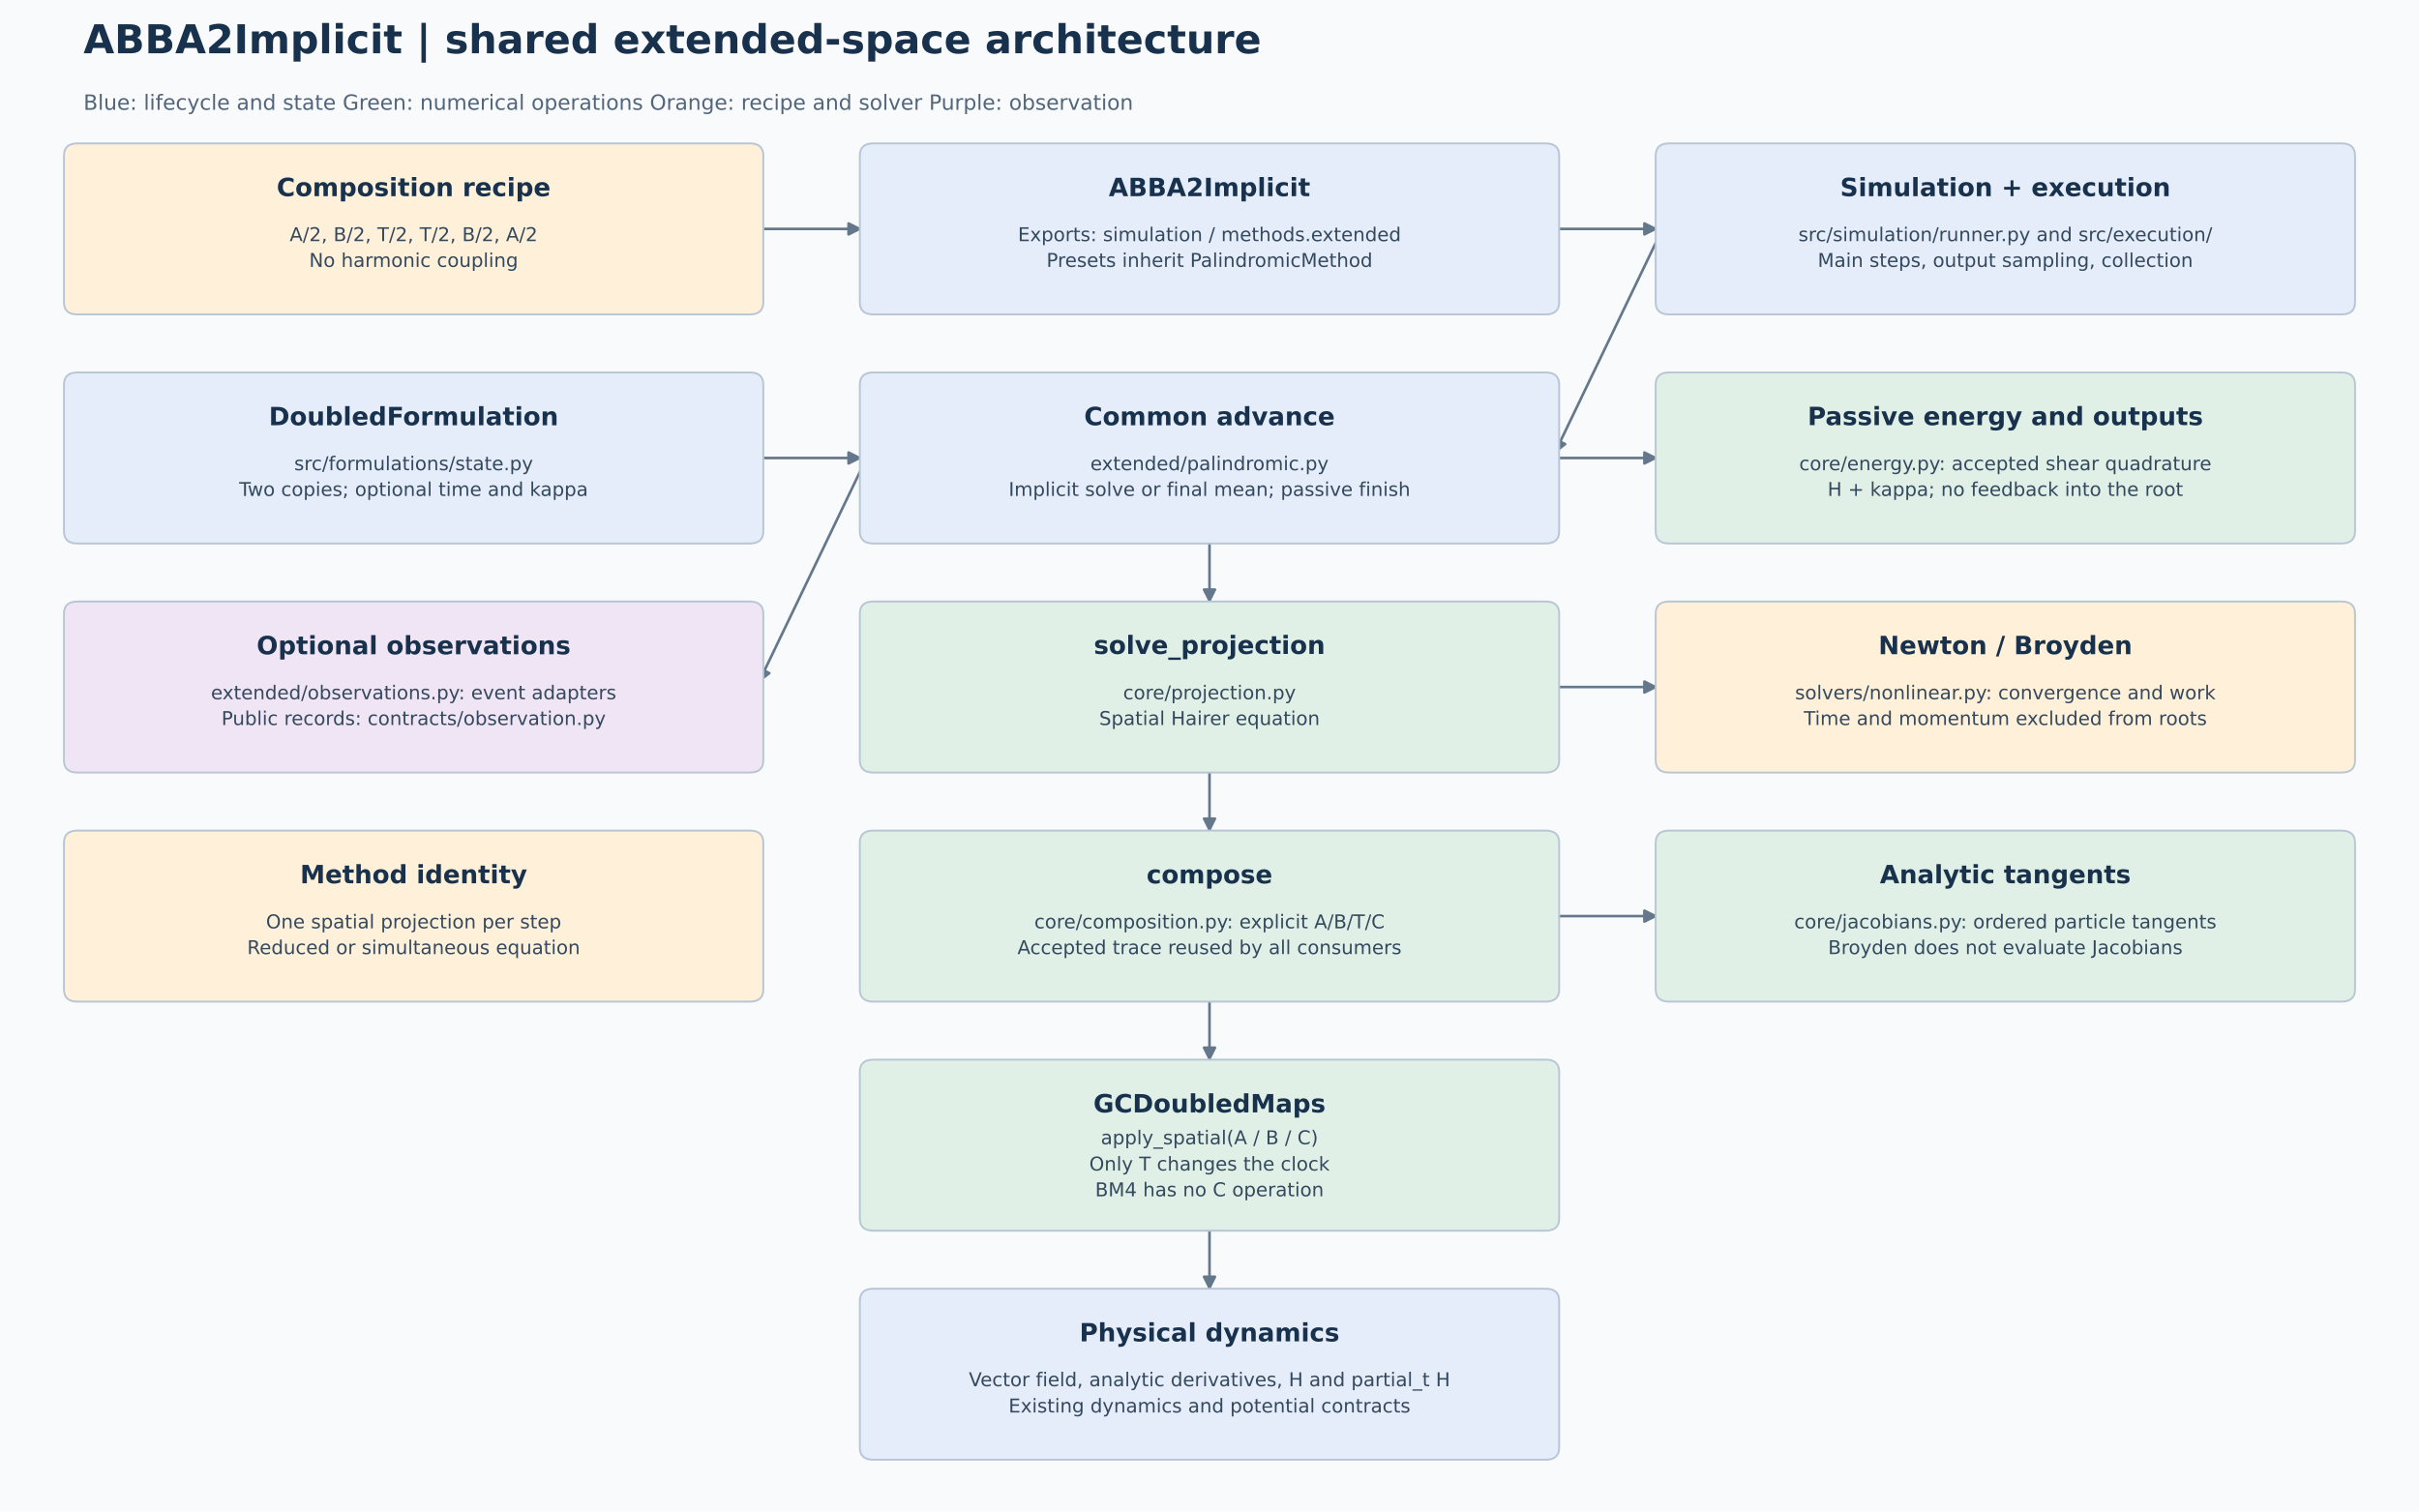
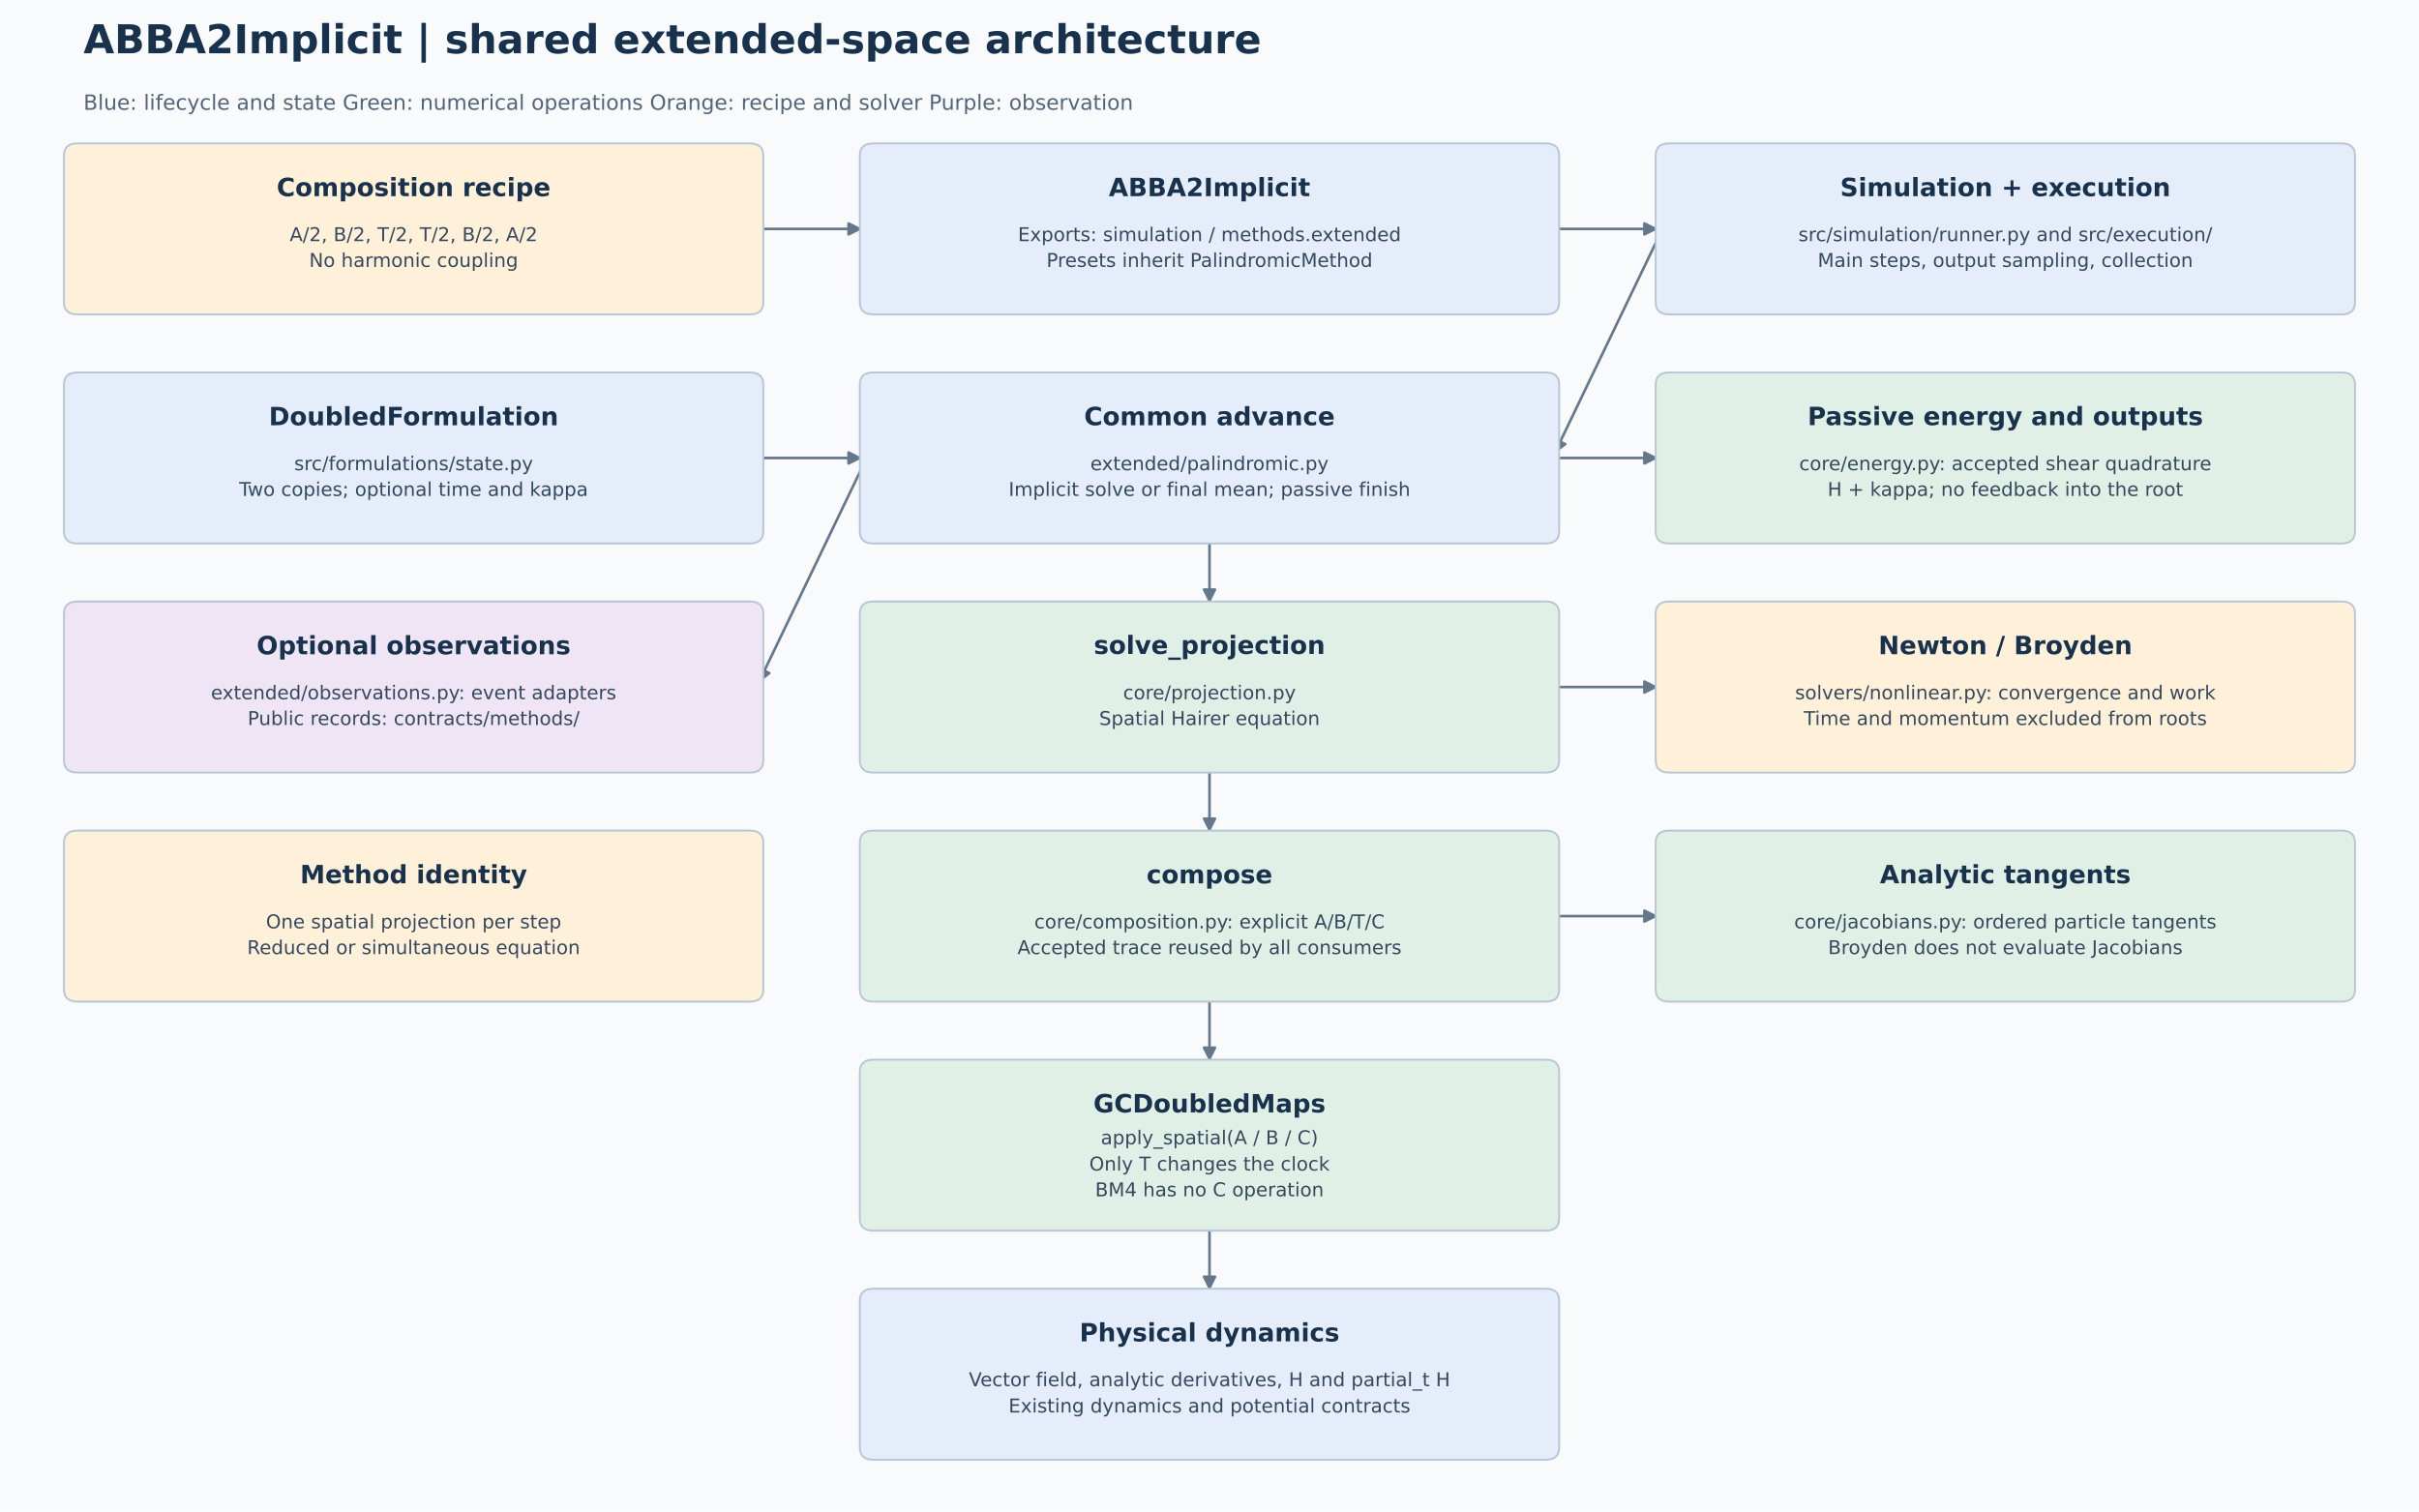
<svg xmlns="http://www.w3.org/2000/svg" width="1152pt" height="720pt" viewBox="0 0 1152 720" version="1.1">
  <defs>
    <style type="text/css">*{stroke-linejoin: round; stroke-linecap: butt}</style>
  </defs>
  <g id="figure_1">
    <g id="patch_1">
      <path d="M 0 720 L 1152 720 L 1152 0 L 0 0 z " style="fill: #f8fafc" />
    </g>
    <g id="axes_1">
      <g id="patch_2">
        <path d="M 362.288 109.039 Q 386.497 109.039 409.309 109.039 " clip-path="url(#pb098db616b)" style="fill: none; stroke: #64778b; stroke-width: 1.25; stroke-linecap: round" />
        <path d="M 404.109 106.439 L 409.309 109.039 L 404.109 111.639 z " clip-path="url(#pb098db616b)" style="fill: #64778b; stroke: #64778b; stroke-width: 1.25; stroke-linecap: round" />
      </g>
      <g id="patch_3">
        <path d="M 741.296 109.039 Q 765.505 109.039 788.317 109.039 " clip-path="url(#pb098db616b)" style="fill: none; stroke: #64778b; stroke-width: 1.25; stroke-linecap: round" />
        <path d="M 783.117 106.439 L 788.317 109.039 L 783.117 111.639 z " clip-path="url(#pb098db616b)" style="fill: #64778b; stroke: #64778b; stroke-width: 1.25; stroke-linecap: round" />
      </g>
      <g id="patch_4">
        <path d="M 790.847 110.841 Q 765.505 163.594 740.768 215.088 " clip-path="url(#pb098db616b)" style="fill: none; stroke: #64778b; stroke-width: 1.25; stroke-linecap: round" />
        <path d="M 745.363 211.527 L 740.768 215.088 L 740.676 209.275 z " clip-path="url(#pb098db616b)" style="fill: #64778b; stroke: #64778b; stroke-width: 1.25; stroke-linecap: round" />
      </g>
      <g id="patch_5">
        <path d="M 362.288 218.153 Q 386.497 218.153 409.309 218.153 " clip-path="url(#pb098db616b)" style="fill: none; stroke: #64778b; stroke-width: 1.25; stroke-linecap: round" />
        <path d="M 404.109 215.553 L 409.309 218.153 L 404.109 220.753 z " clip-path="url(#pb098db616b)" style="fill: #64778b; stroke: #64778b; stroke-width: 1.25; stroke-linecap: round" />
      </g>
      <g id="patch_6">
        <path d="M 576 257.976 Q 576 272.707 576 286.041 " clip-path="url(#pb098db616b)" style="fill: none; stroke: #64778b; stroke-width: 1.25; stroke-linecap: round" />
        <path d="M 578.6 280.841 L 576 286.041 L 573.4 280.841 z " clip-path="url(#pb098db616b)" style="fill: #64778b; stroke: #64778b; stroke-width: 1.25; stroke-linecap: round" />
      </g>
      <g id="patch_7">
        <path d="M 741.296 218.153 Q 765.505 218.153 788.317 218.153 " clip-path="url(#pb098db616b)" style="fill: none; stroke: #64778b; stroke-width: 1.25; stroke-linecap: round" />
        <path d="M 783.117 215.553 L 788.317 218.153 L 783.117 220.753 z " clip-path="url(#pb098db616b)" style="fill: #64778b; stroke: #64778b; stroke-width: 1.25; stroke-linecap: round" />
      </g>
      <g id="patch_8">
        <path d="M 411.839 219.954 Q 386.497 272.708 361.76 324.202 " clip-path="url(#pb098db616b)" style="fill: none; stroke: #64778b; stroke-width: 1.25; stroke-linecap: round" />
        <path d="M 366.355 320.64 L 361.76 324.202 L 361.668 318.389 z " clip-path="url(#pb098db616b)" style="fill: #64778b; stroke: #64778b; stroke-width: 1.25; stroke-linecap: round" />
      </g>
      <g id="patch_9">
        <path d="M 576 367.089 Q 576 381.821 576 395.155 " clip-path="url(#pb098db616b)" style="fill: none; stroke: #64778b; stroke-width: 1.25; stroke-linecap: round" />
        <path d="M 578.6 389.955 L 576 395.155 L 573.4 389.955 z " clip-path="url(#pb098db616b)" style="fill: #64778b; stroke: #64778b; stroke-width: 1.25; stroke-linecap: round" />
      </g>
      <g id="patch_10">
        <path d="M 741.296 327.266 Q 765.505 327.266 788.317 327.266 " clip-path="url(#pb098db616b)" style="fill: none; stroke: #64778b; stroke-width: 1.25; stroke-linecap: round" />
        <path d="M 783.117 324.666 L 788.317 327.266 L 783.117 329.866 z " clip-path="url(#pb098db616b)" style="fill: #64778b; stroke: #64778b; stroke-width: 1.25; stroke-linecap: round" />
      </g>
      <g id="patch_11">
        <path d="M 741.296 436.379 Q 765.505 436.379 788.317 436.379 " clip-path="url(#pb098db616b)" style="fill: none; stroke: #64778b; stroke-width: 1.25; stroke-linecap: round" />
        <path d="M 783.117 433.779 L 788.317 436.379 L 783.117 438.979 z " clip-path="url(#pb098db616b)" style="fill: #64778b; stroke: #64778b; stroke-width: 1.25; stroke-linecap: round" />
      </g>
      <g id="patch_12">
        <path d="M 576 476.203 Q 576 490.934 576 504.268 " clip-path="url(#pb098db616b)" style="fill: none; stroke: #64778b; stroke-width: 1.25; stroke-linecap: round" />
        <path d="M 578.6 499.068 L 576 504.268 L 573.4 499.068 z " clip-path="url(#pb098db616b)" style="fill: #64778b; stroke: #64778b; stroke-width: 1.25; stroke-linecap: round" />
      </g>
      <g id="patch_13">
        <path d="M 576 585.316 Q 576 600.048 576 613.382 " clip-path="url(#pb098db616b)" style="fill: none; stroke: #64778b; stroke-width: 1.25; stroke-linecap: round" />
        <path d="M 578.6 608.182 L 576 613.382 L 573.4 608.182 z " clip-path="url(#pb098db616b)" style="fill: #64778b; stroke: #64778b; stroke-width: 1.25; stroke-linecap: round" />
      </g>
      <g id="patch_14">
        <path d="M 36.922 149.775 L 357.062 149.775 Q 363.514 149.775 363.514 143.955 L 363.514 74.123 Q 363.514 68.304 357.062 68.304 L 36.922 68.304 Q 30.47 68.304 30.47 74.123 L 30.47 143.955 Q 30.47 149.775 36.922 149.775 z " clip-path="url(#pb098db616b)" style="fill: #fff0d9; stroke: #b8c6d4; stroke-width: 0.9; stroke-linejoin: miter" />
      </g>
      <g id="patch_15">
        <path d="M 415.93 149.775 L 736.07 149.775 Q 742.522 149.775 742.522 143.955 L 742.522 74.123 Q 742.522 68.304 736.07 68.304 L 415.93 68.304 Q 409.478 68.304 409.478 74.123 L 409.478 143.955 Q 409.478 149.775 415.93 149.775 z " clip-path="url(#pb098db616b)" style="fill: #e5ecfa; stroke: #b8c6d4; stroke-width: 0.9; stroke-linejoin: miter" />
      </g>
      <g id="patch_16">
        <path d="M 794.938 149.775 L 1115.078 149.775 Q 1121.53 149.775 1121.53 143.955 L 1121.53 74.123 Q 1121.53 68.304 1115.078 68.304 L 794.938 68.304 Q 788.486 68.304 788.486 74.123 L 788.486 143.955 Q 788.486 149.775 794.938 149.775 z " clip-path="url(#pb098db616b)" style="fill: #e5ecfa; stroke: #b8c6d4; stroke-width: 0.9; stroke-linejoin: miter" />
      </g>
      <g id="patch_17">
        <path d="M 36.922 258.888 L 357.062 258.888 Q 363.514 258.888 363.514 253.069 L 363.514 183.236 Q 363.514 177.417 357.062 177.417 L 36.922 177.417 Q 30.47 177.417 30.47 183.236 L 30.47 253.069 Q 30.47 258.888 36.922 258.888 z " clip-path="url(#pb098db616b)" style="fill: #e5ecfa; stroke: #b8c6d4; stroke-width: 0.9; stroke-linejoin: miter" />
      </g>
      <g id="patch_18">
        <path d="M 415.93 258.888 L 736.07 258.888 Q 742.522 258.888 742.522 253.069 L 742.522 183.236 Q 742.522 177.417 736.07 177.417 L 415.93 177.417 Q 409.478 177.417 409.478 183.236 L 409.478 253.069 Q 409.478 258.888 415.93 258.888 z " clip-path="url(#pb098db616b)" style="fill: #e5ecfa; stroke: #b8c6d4; stroke-width: 0.9; stroke-linejoin: miter" />
      </g>
      <g id="patch_19">
        <path d="M 794.938 258.888 L 1115.078 258.888 Q 1121.53 258.888 1121.53 253.069 L 1121.53 183.236 Q 1121.53 177.417 1115.078 177.417 L 794.938 177.417 Q 788.486 177.417 788.486 183.236 L 788.486 253.069 Q 788.486 258.888 794.938 258.888 z " clip-path="url(#pb098db616b)" style="fill: #e1f0e6; stroke: #b8c6d4; stroke-width: 0.9; stroke-linejoin: miter" />
      </g>
      <g id="patch_20">
        <path d="M 36.922 368.002 L 357.062 368.002 Q 363.514 368.002 363.514 362.182 L 363.514 292.35 Q 363.514 286.53 357.062 286.53 L 36.922 286.53 Q 30.47 286.53 30.47 292.35 L 30.47 362.182 Q 30.47 368.002 36.922 368.002 z " clip-path="url(#pb098db616b)" style="fill: #f0e5f5; stroke: #b8c6d4; stroke-width: 0.9; stroke-linejoin: miter" />
      </g>
      <g id="patch_21">
        <path d="M 415.93 368.002 L 736.07 368.002 Q 742.522 368.002 742.522 362.182 L 742.522 292.35 Q 742.522 286.53 736.07 286.53 L 415.93 286.53 Q 409.478 286.53 409.478 292.35 L 409.478 362.182 Q 409.478 368.002 415.93 368.002 z " clip-path="url(#pb098db616b)" style="fill: #e1f0e6; stroke: #b8c6d4; stroke-width: 0.9; stroke-linejoin: miter" />
      </g>
      <g id="patch_22">
        <path d="M 794.938 368.002 L 1115.078 368.002 Q 1121.53 368.002 1121.53 362.182 L 1121.53 292.35 Q 1121.53 286.53 1115.078 286.53 L 794.938 286.53 Q 788.486 286.53 788.486 292.35 L 788.486 362.182 Q 788.486 368.002 794.938 368.002 z " clip-path="url(#pb098db616b)" style="fill: #fff0d9; stroke: #b8c6d4; stroke-width: 0.9; stroke-linejoin: miter" />
      </g>
      <g id="patch_23">
        <path d="M 36.922 477.115 L 357.062 477.115 Q 363.514 477.115 363.514 471.296 L 363.514 401.463 Q 363.514 395.644 357.062 395.644 L 36.922 395.644 Q 30.47 395.644 30.47 401.463 L 30.47 471.296 Q 30.47 477.115 36.922 477.115 z " clip-path="url(#pb098db616b)" style="fill: #fff0d9; stroke: #b8c6d4; stroke-width: 0.9; stroke-linejoin: miter" />
      </g>
      <g id="patch_24">
        <path d="M 415.93 477.115 L 736.07 477.115 Q 742.522 477.115 742.522 471.296 L 742.522 401.463 Q 742.522 395.644 736.07 395.644 L 415.93 395.644 Q 409.478 395.644 409.478 401.463 L 409.478 471.296 Q 409.478 477.115 415.93 477.115 z " clip-path="url(#pb098db616b)" style="fill: #e1f0e6; stroke: #b8c6d4; stroke-width: 0.9; stroke-linejoin: miter" />
      </g>
      <g id="patch_25">
        <path d="M 794.938 477.115 L 1115.078 477.115 Q 1121.53 477.115 1121.53 471.296 L 1121.53 401.463 Q 1121.53 395.644 1115.078 395.644 L 794.938 395.644 Q 788.486 395.644 788.486 401.463 L 788.486 471.296 Q 788.486 477.115 794.938 477.115 z " clip-path="url(#pb098db616b)" style="fill: #e1f0e6; stroke: #b8c6d4; stroke-width: 0.9; stroke-linejoin: miter" />
      </g>
      <g id="patch_26">
        <path d="M 415.93 586.228 L 736.07 586.228 Q 742.522 586.228 742.522 580.409 L 742.522 510.576 Q 742.522 504.757 736.07 504.757 L 415.93 504.757 Q 409.478 504.757 409.478 510.576 L 409.478 580.409 Q 409.478 586.228 415.93 586.228 z " clip-path="url(#pb098db616b)" style="fill: #e1f0e6; stroke: #b8c6d4; stroke-width: 0.9; stroke-linejoin: miter" />
      </g>
      <g id="patch_27">
        <path d="M 415.93 695.342 L 736.07 695.342 Q 742.522 695.342 742.522 689.522 L 742.522 619.69 Q 742.522 613.871 736.07 613.871 L 415.93 613.871 Q 409.478 613.871 409.478 619.69 L 409.478 689.522 Q 409.478 695.342 415.93 695.342 z " clip-path="url(#pb098db616b)" style="fill: #e5ecfa; stroke: #b8c6d4; stroke-width: 0.9; stroke-linejoin: miter" />
      </g>
      <g id="text_1">
        <text style="font-weight: 700; font-size: 19px; font-family: 'DejaVu Sans', 'Bitstream Vera Sans', 'Computer Modern Sans Serif', 'Lucida Grande', 'Verdana', 'Geneva', 'Lucid', 'Arial', 'Helvetica', 'Avant Garde', sans-serif; text-anchor: start; fill: #18324d" x="39.744" y="25.386" transform="rotate(-0 39.744 25.38557)">ABBA2Implicit | shared extended-space architecture</text>
      </g>
      <g id="text_2">
        <text style="font-size: 10px; font-family: 'DejaVu Sans', 'Bitstream Vera Sans', 'Computer Modern Sans Serif', 'Lucida Grande', 'Verdana', 'Geneva', 'Lucid', 'Arial', 'Helvetica', 'Avant Garde', sans-serif; text-anchor: start; fill: #53657a" x="39.744" y="52.3" transform="rotate(-0 39.744 52.30021)">Blue: lifecycle and state    Green: numerical operations    Orange: recipe and solver    Purple: observation</text>
      </g>
      <g id="text_3">
        <text style="font-weight: 700; font-size: 12px; font-family: 'DejaVu Sans', 'Bitstream Vera Sans', 'Computer Modern Sans Serif', 'Lucida Grande', 'Verdana', 'Geneva', 'Lucid', 'Arial', 'Helvetica', 'Avant Garde', sans-serif; text-anchor: middle; fill: #18324d" x="196.992" y="93.437" transform="rotate(-0 196.992 93.43744)">Composition recipe</text>
      </g>
      <g id="text_4">
        <text style="font-size: 9.1px; font-family: 'DejaVu Sans', 'Bitstream Vera Sans', 'Computer Modern Sans Serif', 'Lucida Grande', 'Verdana', 'Geneva', 'Lucid', 'Arial', 'Helvetica', 'Avant Garde', sans-serif; fill: #34495e" transform="translate(137.9387 114.8745)">A/2, B/2, T/2, T/2, B/2, A/2</text>
        <text style="font-size: 9.1px; font-family: 'DejaVu Sans', 'Bitstream Vera Sans', 'Computer Modern Sans Serif', 'Lucida Grande', 'Verdana', 'Geneva', 'Lucid', 'Arial', 'Helvetica', 'Avant Garde', sans-serif; fill: #34495e" transform="translate(147.2257 127.1389)">No harmonic coupling</text>
      </g>
      <g id="text_5">
        <text style="font-weight: 700; font-size: 12px; font-family: 'DejaVu Sans', 'Bitstream Vera Sans', 'Computer Modern Sans Serif', 'Lucida Grande', 'Verdana', 'Geneva', 'Lucid', 'Arial', 'Helvetica', 'Avant Garde', sans-serif; text-anchor: middle; fill: #18324d" x="576" y="93.437" transform="rotate(-0 576 93.43744)">ABBA2Implicit</text>
      </g>
      <g id="text_6">
        <text style="font-size: 9.1px; font-family: 'DejaVu Sans', 'Bitstream Vera Sans', 'Computer Modern Sans Serif', 'Lucida Grande', 'Verdana', 'Geneva', 'Lucid', 'Arial', 'Helvetica', 'Avant Garde', sans-serif; fill: #34495e" transform="translate(484.7689 114.8745)">Exports: simulation / methods.extended</text>
        <text style="font-size: 9.1px; font-family: 'DejaVu Sans', 'Bitstream Vera Sans', 'Computer Modern Sans Serif', 'Lucida Grande', 'Verdana', 'Geneva', 'Lucid', 'Arial', 'Helvetica', 'Avant Garde', sans-serif; fill: #34495e" transform="translate(498.3606 127.1389)">Presets inherit PalindromicMethod</text>
      </g>
      <g id="text_7">
        <text style="font-weight: 700; font-size: 12px; font-family: 'DejaVu Sans', 'Bitstream Vera Sans', 'Computer Modern Sans Serif', 'Lucida Grande', 'Verdana', 'Geneva', 'Lucid', 'Arial', 'Helvetica', 'Avant Garde', sans-serif; text-anchor: middle; fill: #18324d" x="955.008" y="93.437" transform="rotate(-0 955.008 93.43744)">Simulation + execution</text>
      </g>
      <g id="text_8">
        <text style="font-size: 9.1px; font-family: 'DejaVu Sans', 'Bitstream Vera Sans', 'Computer Modern Sans Serif', 'Lucida Grande', 'Verdana', 'Geneva', 'Lucid', 'Arial', 'Helvetica', 'Avant Garde', sans-serif; fill: #34495e" transform="translate(856.4514 114.8745)">src/simulation/runner.py and src/execution/</text>
        <text style="font-size: 9.1px; font-family: 'DejaVu Sans', 'Bitstream Vera Sans', 'Computer Modern Sans Serif', 'Lucida Grande', 'Verdana', 'Geneva', 'Lucid', 'Arial', 'Helvetica', 'Avant Garde', sans-serif; fill: #34495e" transform="translate(865.6403 127.1389)">Main steps, output sampling, collection</text>
      </g>
      <g id="text_9">
        <text style="font-weight: 700; font-size: 12px; font-family: 'DejaVu Sans', 'Bitstream Vera Sans', 'Computer Modern Sans Serif', 'Lucida Grande', 'Verdana', 'Geneva', 'Lucid', 'Arial', 'Helvetica', 'Avant Garde', sans-serif; text-anchor: middle; fill: #18324d" x="196.992" y="202.551" transform="rotate(-0 196.992 202.5508)">DoubledFormulation</text>
      </g>
      <g id="text_10">
        <text style="font-size: 9.1px; font-family: 'DejaVu Sans', 'Bitstream Vera Sans', 'Computer Modern Sans Serif', 'Lucida Grande', 'Verdana', 'Geneva', 'Lucid', 'Arial', 'Helvetica', 'Avant Garde', sans-serif; fill: #34495e" transform="translate(140.1028 223.9879)">src/formulations/state.py</text>
        <text style="font-size: 9.1px; font-family: 'DejaVu Sans', 'Bitstream Vera Sans', 'Computer Modern Sans Serif', 'Lucida Grande', 'Verdana', 'Geneva', 'Lucid', 'Arial', 'Helvetica', 'Avant Garde', sans-serif; fill: #34495e" transform="translate(113.8983 236.2523)">Two copies; optional time and kappa</text>
      </g>
      <g id="text_11">
        <text style="font-weight: 700; font-size: 12px; font-family: 'DejaVu Sans', 'Bitstream Vera Sans', 'Computer Modern Sans Serif', 'Lucida Grande', 'Verdana', 'Geneva', 'Lucid', 'Arial', 'Helvetica', 'Avant Garde', sans-serif; text-anchor: middle; fill: #18324d" x="576" y="202.551" transform="rotate(-0 576 202.5508)">Common advance</text>
      </g>
      <g id="text_12">
        <text style="font-size: 9.1px; font-family: 'DejaVu Sans', 'Bitstream Vera Sans', 'Computer Modern Sans Serif', 'Lucida Grande', 'Verdana', 'Geneva', 'Lucid', 'Arial', 'Helvetica', 'Avant Garde', sans-serif; fill: #34495e" transform="translate(519.2558 223.9879)">extended/palindromic.py</text>
        <text style="font-size: 9.1px; font-family: 'DejaVu Sans', 'Bitstream Vera Sans', 'Computer Modern Sans Serif', 'Lucida Grande', 'Verdana', 'Geneva', 'Lucid', 'Arial', 'Helvetica', 'Avant Garde', sans-serif; fill: #34495e" transform="translate(480.3384 236.2523)">Implicit solve or final mean; passive finish</text>
      </g>
      <g id="text_13">
        <text style="font-weight: 700; font-size: 12px; font-family: 'DejaVu Sans', 'Bitstream Vera Sans', 'Computer Modern Sans Serif', 'Lucida Grande', 'Verdana', 'Geneva', 'Lucid', 'Arial', 'Helvetica', 'Avant Garde', sans-serif; text-anchor: middle; fill: #18324d" x="955.008" y="202.504" transform="rotate(-0 955.008 202.504)">Passive energy and outputs</text>
      </g>
      <g id="text_14">
        <text style="font-size: 9.1px; font-family: 'DejaVu Sans', 'Bitstream Vera Sans', 'Computer Modern Sans Serif', 'Lucida Grande', 'Verdana', 'Geneva', 'Lucid', 'Arial', 'Helvetica', 'Avant Garde', sans-serif; fill: #34495e" transform="translate(856.8389 223.9879)">core/energy.py: accepted shear quadrature</text>
        <text style="font-size: 9.1px; font-family: 'DejaVu Sans', 'Bitstream Vera Sans', 'Computer Modern Sans Serif', 'Lucida Grande', 'Verdana', 'Geneva', 'Lucid', 'Arial', 'Helvetica', 'Avant Garde', sans-serif; fill: #34495e" transform="translate(870.3368 236.2523)">H + kappa; no feedback into the root</text>
      </g>
      <g id="text_15">
        <text style="font-weight: 700; font-size: 12px; font-family: 'DejaVu Sans', 'Bitstream Vera Sans', 'Computer Modern Sans Serif', 'Lucida Grande', 'Verdana', 'Geneva', 'Lucid', 'Arial', 'Helvetica', 'Avant Garde', sans-serif; text-anchor: middle; fill: #18324d" x="196.992" y="311.664" transform="rotate(-0 196.992 311.6642)">Optional observations</text>
      </g>
      <g id="text_16">
        <text style="font-size: 9.1px; font-family: 'DejaVu Sans', 'Bitstream Vera Sans', 'Computer Modern Sans Serif', 'Lucida Grande', 'Verdana', 'Geneva', 'Lucid', 'Arial', 'Helvetica', 'Avant Garde', sans-serif; fill: #34495e" transform="translate(100.4623 333.1013)">extended/observations.py: event adapters</text>
-         <text style="font-size: 9.1px; font-family: 'DejaVu Sans', 'Bitstream Vera Sans', 'Computer Modern Sans Serif', 'Lucida Grande', 'Verdana', 'Geneva', 'Lucid', 'Arial', 'Helvetica', 'Avant Garde', sans-serif; fill: #34495e" transform="translate(105.4602 345.3657)">Public records: contracts/observation.py</text>
+         <text style="font-size: 9.1px; font-family: 'DejaVu Sans', 'Bitstream Vera Sans', 'Computer Modern Sans Serif', 'Lucida Grande', 'Verdana', 'Geneva', 'Lucid', 'Arial', 'Helvetica', 'Avant Garde', sans-serif; fill: #34495e" transform="translate(117.923 345.3657)">Public records: contracts/methods/</text>
      </g>
      <g id="text_17">
        <text style="font-weight: 700; font-size: 12px; font-family: 'DejaVu Sans', 'Bitstream Vera Sans', 'Computer Modern Sans Serif', 'Lucida Grande', 'Verdana', 'Geneva', 'Lucid', 'Arial', 'Helvetica', 'Avant Garde', sans-serif; text-anchor: middle; fill: #18324d" x="576" y="311.497" transform="rotate(-0 576 311.4974)">solve_projection</text>
      </g>
      <g id="text_18">
        <text style="font-size: 9.1px; font-family: 'DejaVu Sans', 'Bitstream Vera Sans', 'Computer Modern Sans Serif', 'Lucida Grande', 'Verdana', 'Geneva', 'Lucid', 'Arial', 'Helvetica', 'Avant Garde', sans-serif; fill: #34495e" transform="translate(534.8644 333.1013)">core/projection.py</text>
        <text style="font-size: 9.1px; font-family: 'DejaVu Sans', 'Bitstream Vera Sans', 'Computer Modern Sans Serif', 'Lucida Grande', 'Verdana', 'Geneva', 'Lucid', 'Arial', 'Helvetica', 'Avant Garde', sans-serif; fill: #34495e" transform="translate(523.4546 345.3657)">Spatial Hairer equation</text>
      </g>
      <g id="text_19">
        <text style="font-weight: 700; font-size: 12px; font-family: 'DejaVu Sans', 'Bitstream Vera Sans', 'Computer Modern Sans Serif', 'Lucida Grande', 'Verdana', 'Geneva', 'Lucid', 'Arial', 'Helvetica', 'Avant Garde', sans-serif; text-anchor: middle; fill: #18324d" x="955.008" y="311.617" transform="rotate(-0 955.008 311.6174)">Newton / Broyden</text>
      </g>
      <g id="text_20">
        <text style="font-size: 9.1px; font-family: 'DejaVu Sans', 'Bitstream Vera Sans', 'Computer Modern Sans Serif', 'Lucida Grande', 'Verdana', 'Geneva', 'Lucid', 'Arial', 'Helvetica', 'Avant Garde', sans-serif; fill: #34495e" transform="translate(854.8518 333.1013)">solvers/nonlinear.py: convergence and work</text>
        <text style="font-size: 9.1px; font-family: 'DejaVu Sans', 'Bitstream Vera Sans', 'Computer Modern Sans Serif', 'Lucida Grande', 'Verdana', 'Geneva', 'Lucid', 'Arial', 'Helvetica', 'Avant Garde', sans-serif; fill: #34495e" transform="translate(859.0186 345.3657)">Time and momentum excluded from roots</text>
      </g>
      <g id="text_21">
        <text style="font-weight: 700; font-size: 12px; font-family: 'DejaVu Sans', 'Bitstream Vera Sans', 'Computer Modern Sans Serif', 'Lucida Grande', 'Verdana', 'Geneva', 'Lucid', 'Arial', 'Helvetica', 'Avant Garde', sans-serif; text-anchor: middle; fill: #18324d" x="196.992" y="420.731" transform="rotate(-0 196.992 420.7308)">Method identity</text>
      </g>
      <g id="text_22">
        <text style="font-size: 9.1px; font-family: 'DejaVu Sans', 'Bitstream Vera Sans', 'Computer Modern Sans Serif', 'Lucida Grande', 'Verdana', 'Geneva', 'Lucid', 'Arial', 'Helvetica', 'Avant Garde', sans-serif; fill: #34495e" transform="translate(126.6732 442.2147)">One spatial projection per step</text>
        <text style="font-size: 9.1px; font-family: 'DejaVu Sans', 'Bitstream Vera Sans', 'Computer Modern Sans Serif', 'Lucida Grande', 'Verdana', 'Geneva', 'Lucid', 'Arial', 'Helvetica', 'Avant Garde', sans-serif; fill: #34495e" transform="translate(117.6983 454.4791)">Reduced or simultaneous equation</text>
      </g>
      <g id="text_23">
        <text style="font-weight: 700; font-size: 12px; font-family: 'DejaVu Sans', 'Bitstream Vera Sans', 'Computer Modern Sans Serif', 'Lucida Grande', 'Verdana', 'Geneva', 'Lucid', 'Arial', 'Helvetica', 'Avant Garde', sans-serif; text-anchor: middle; fill: #18324d" x="576" y="420.778" transform="rotate(-0 576 420.7776)">compose</text>
      </g>
      <g id="text_24">
        <text style="font-size: 9.1px; font-family: 'DejaVu Sans', 'Bitstream Vera Sans', 'Computer Modern Sans Serif', 'Lucida Grande', 'Verdana', 'Geneva', 'Lucid', 'Arial', 'Helvetica', 'Avant Garde', sans-serif; fill: #34495e" transform="translate(492.5829 442.2147)">core/composition.py: explicit A/B/T/C</text>
        <text style="font-size: 9.1px; font-family: 'DejaVu Sans', 'Bitstream Vera Sans', 'Computer Modern Sans Serif', 'Lucida Grande', 'Verdana', 'Geneva', 'Lucid', 'Arial', 'Helvetica', 'Avant Garde', sans-serif; fill: #34495e" transform="translate(484.5258 454.4791)">Accepted trace reused by all consumers</text>
      </g>
      <g id="text_25">
        <text style="font-weight: 700; font-size: 12px; font-family: 'DejaVu Sans', 'Bitstream Vera Sans', 'Computer Modern Sans Serif', 'Lucida Grande', 'Verdana', 'Geneva', 'Lucid', 'Arial', 'Helvetica', 'Avant Garde', sans-serif; text-anchor: middle; fill: #18324d" x="955.008" y="420.731" transform="rotate(-0 955.008 420.7308)">Analytic tangents</text>
      </g>
      <g id="text_26">
        <text style="font-size: 9.1px; font-family: 'DejaVu Sans', 'Bitstream Vera Sans', 'Computer Modern Sans Serif', 'Lucida Grande', 'Verdana', 'Geneva', 'Lucid', 'Arial', 'Helvetica', 'Avant Garde', sans-serif; fill: #34495e" transform="translate(854.4587 442.2147)">core/jacobians.py: ordered particle tangents</text>
        <text style="font-size: 9.1px; font-family: 'DejaVu Sans', 'Bitstream Vera Sans', 'Computer Modern Sans Serif', 'Lucida Grande', 'Verdana', 'Geneva', 'Lucid', 'Arial', 'Helvetica', 'Avant Garde', sans-serif; fill: #34495e" transform="translate(870.5799 454.4791)">Broyden does not evaluate Jacobians</text>
      </g>
      <g id="text_27">
        <text style="font-weight: 700; font-size: 12px; font-family: 'DejaVu Sans', 'Bitstream Vera Sans', 'Computer Modern Sans Serif', 'Lucida Grande', 'Verdana', 'Geneva', 'Lucid', 'Arial', 'Helvetica', 'Avant Garde', sans-serif; text-anchor: middle; fill: #18324d" x="576" y="529.891" transform="rotate(-0 576 529.891)">GCDoubledMaps</text>
      </g>
      <g id="text_28">
        <text style="font-size: 9.1px; font-family: 'DejaVu Sans', 'Bitstream Vera Sans', 'Computer Modern Sans Serif', 'Lucida Grande', 'Verdana', 'Geneva', 'Lucid', 'Arial', 'Helvetica', 'Avant Garde', sans-serif; fill: #34495e" transform="translate(524.2437 545.0694)">apply_spatial(A / B / C)</text>
        <text style="font-size: 9.1px; font-family: 'DejaVu Sans', 'Bitstream Vera Sans', 'Computer Modern Sans Serif', 'Lucida Grande', 'Verdana', 'Geneva', 'Lucid', 'Arial', 'Helvetica', 'Avant Garde', sans-serif; fill: #34495e" transform="translate(518.7454 557.5869)">Only T changes the clock</text>
        <text style="font-size: 9.1px; font-family: 'DejaVu Sans', 'Bitstream Vera Sans', 'Computer Modern Sans Serif', 'Lucida Grande', 'Verdana', 'Geneva', 'Lucid', 'Arial', 'Helvetica', 'Avant Garde', sans-serif; fill: #34495e" transform="translate(521.5401 569.8512)">BM4 has no C operation</text>
      </g>
      <g id="text_29">
        <text style="font-weight: 700; font-size: 12px; font-family: 'DejaVu Sans', 'Bitstream Vera Sans', 'Computer Modern Sans Serif', 'Lucida Grande', 'Verdana', 'Geneva', 'Lucid', 'Arial', 'Helvetica', 'Avant Garde', sans-serif; text-anchor: middle; fill: #18324d" x="576" y="638.958" transform="rotate(-0 576 638.9576)">Physical dynamics</text>
      </g>
      <g id="text_30">
        <text style="font-size: 9.1px; font-family: 'DejaVu Sans', 'Bitstream Vera Sans', 'Computer Modern Sans Serif', 'Lucida Grande', 'Verdana', 'Geneva', 'Lucid', 'Arial', 'Helvetica', 'Avant Garde', sans-serif; fill: #34495e" transform="translate(461.3763 660.315)">Vector field, analytic derivatives, H and partial_t H</text>
        <text style="font-size: 9.1px; font-family: 'DejaVu Sans', 'Bitstream Vera Sans', 'Computer Modern Sans Serif', 'Lucida Grande', 'Verdana', 'Geneva', 'Lucid', 'Arial', 'Helvetica', 'Avant Garde', sans-serif; fill: #34495e" transform="translate(480.3043 672.8324)">Existing dynamics and potential contracts</text>
      </g>
    </g>
  </g>
  <defs>
    <clipPath id="pb098db616b">
      <rect x="11.52" y="7.2" width="1128.96" height="705.6" />
    </clipPath>
  </defs>
</svg>
